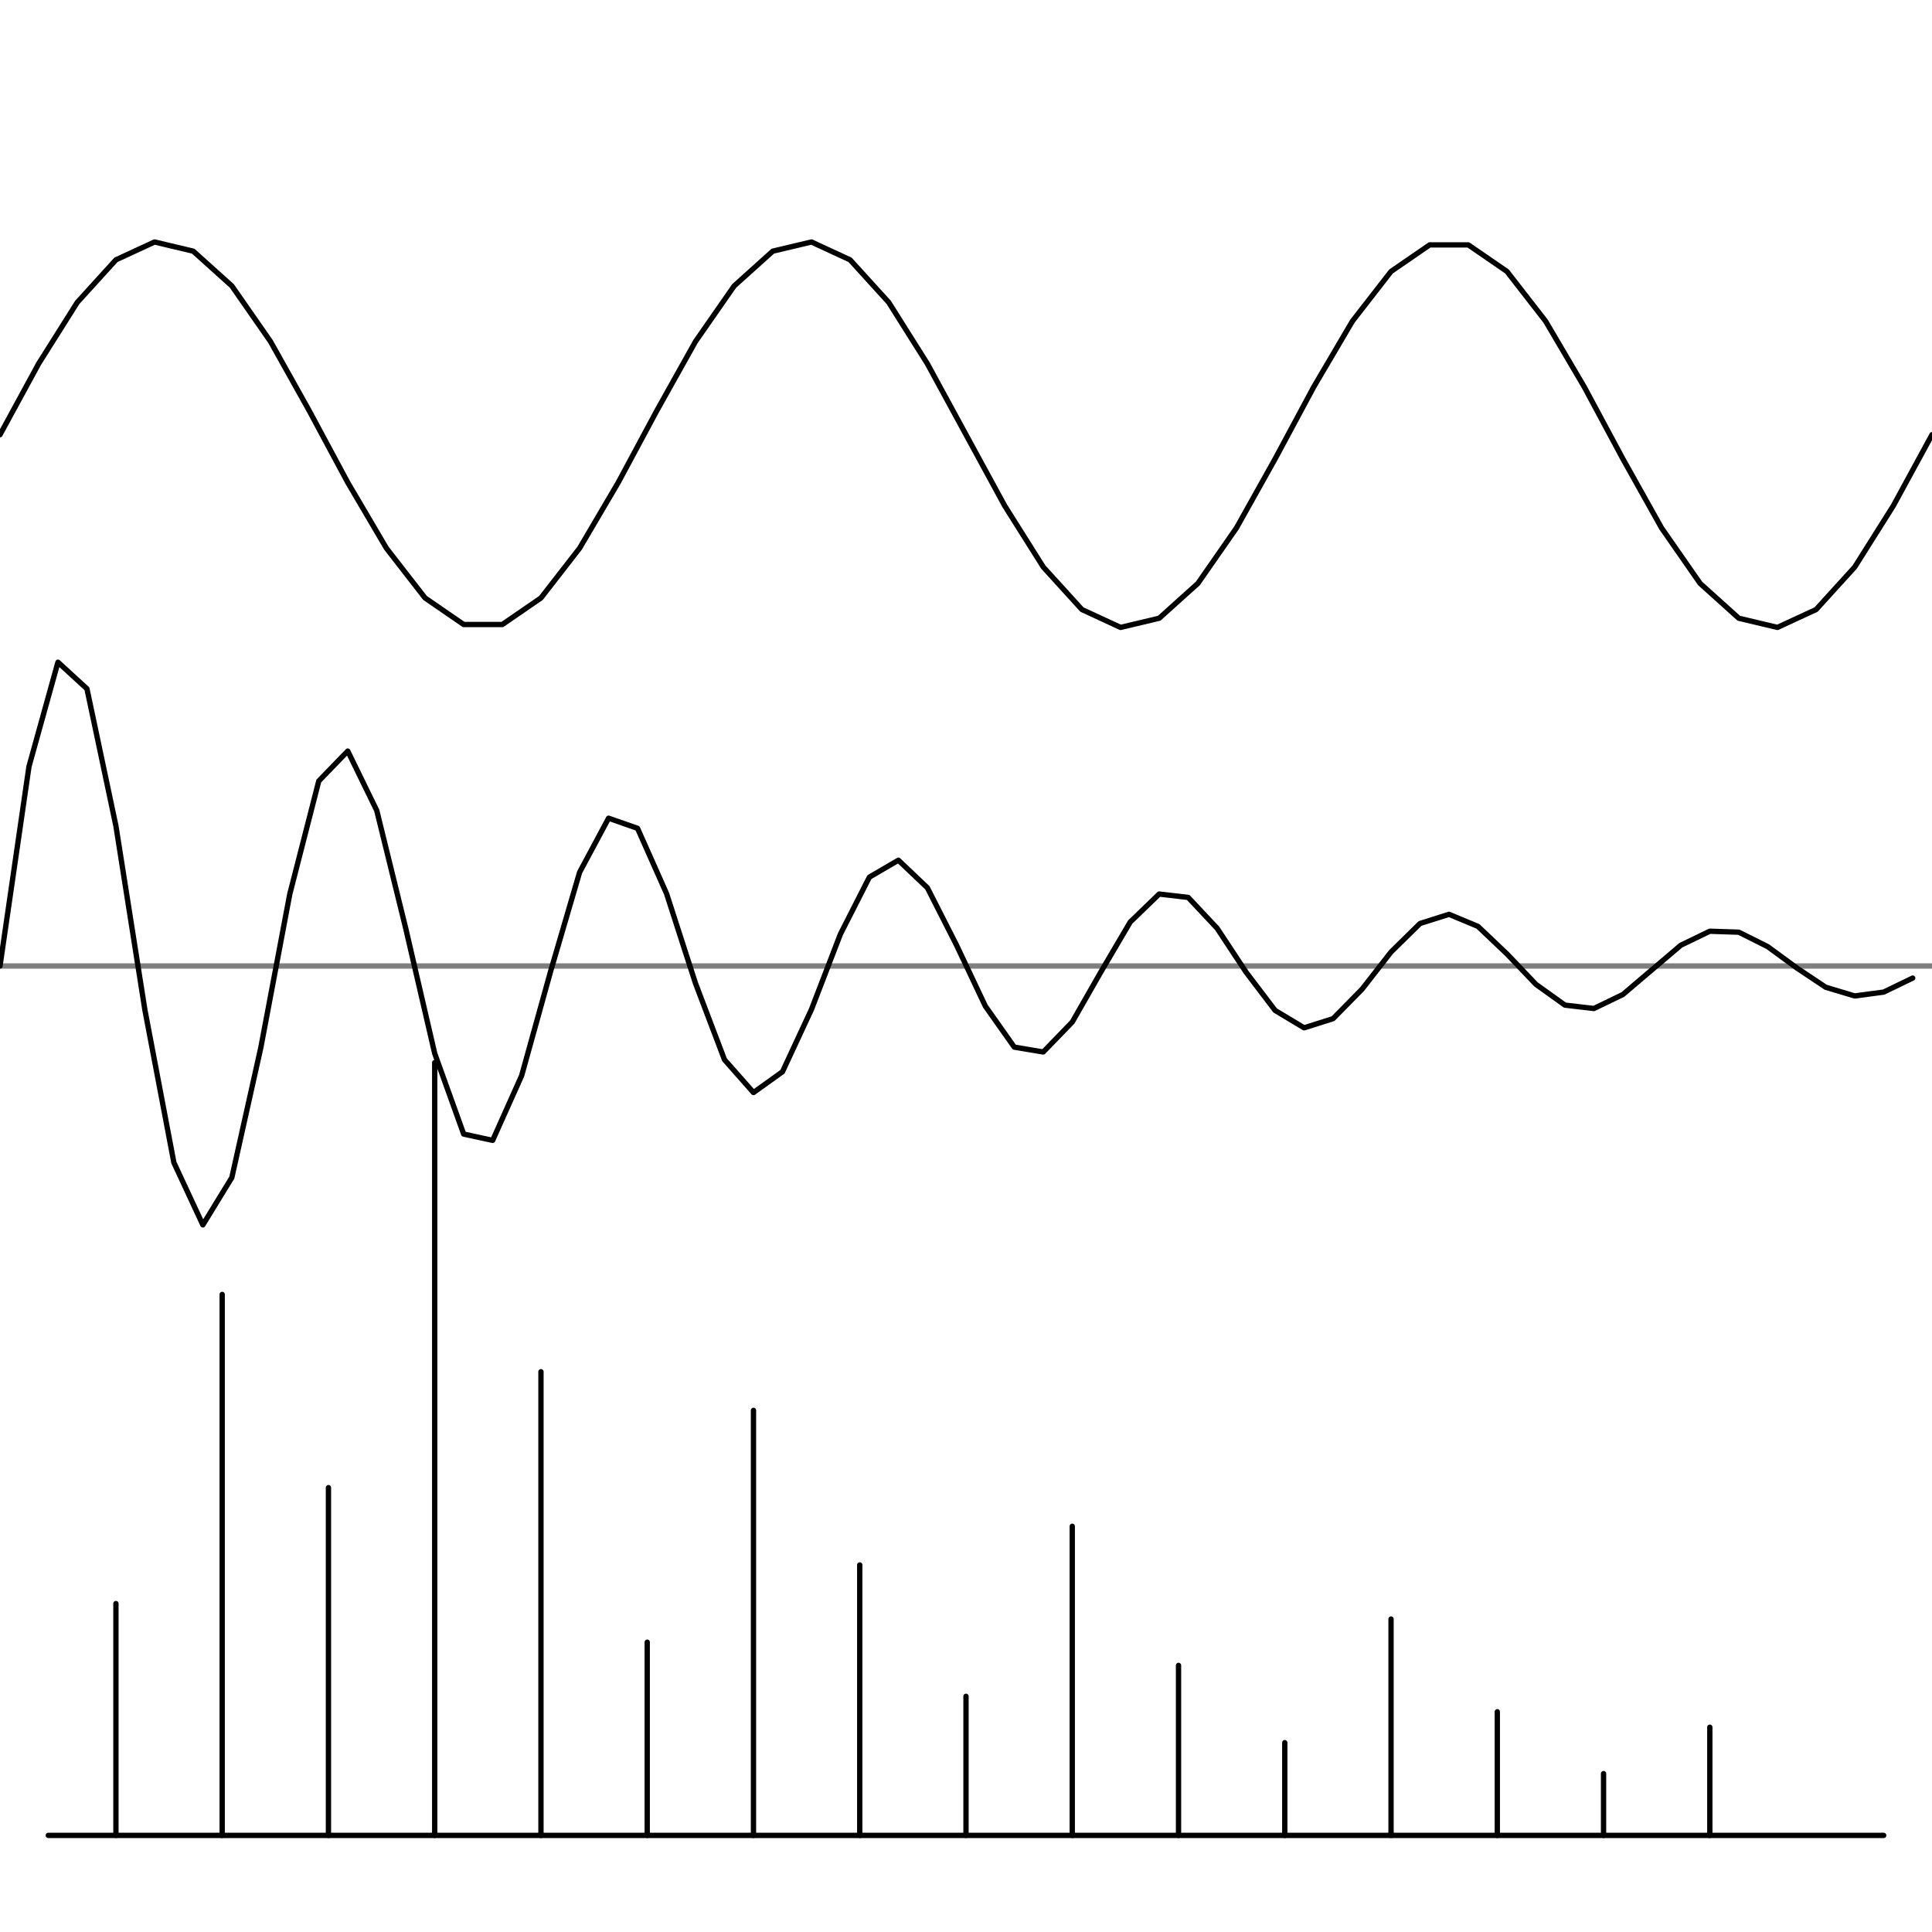
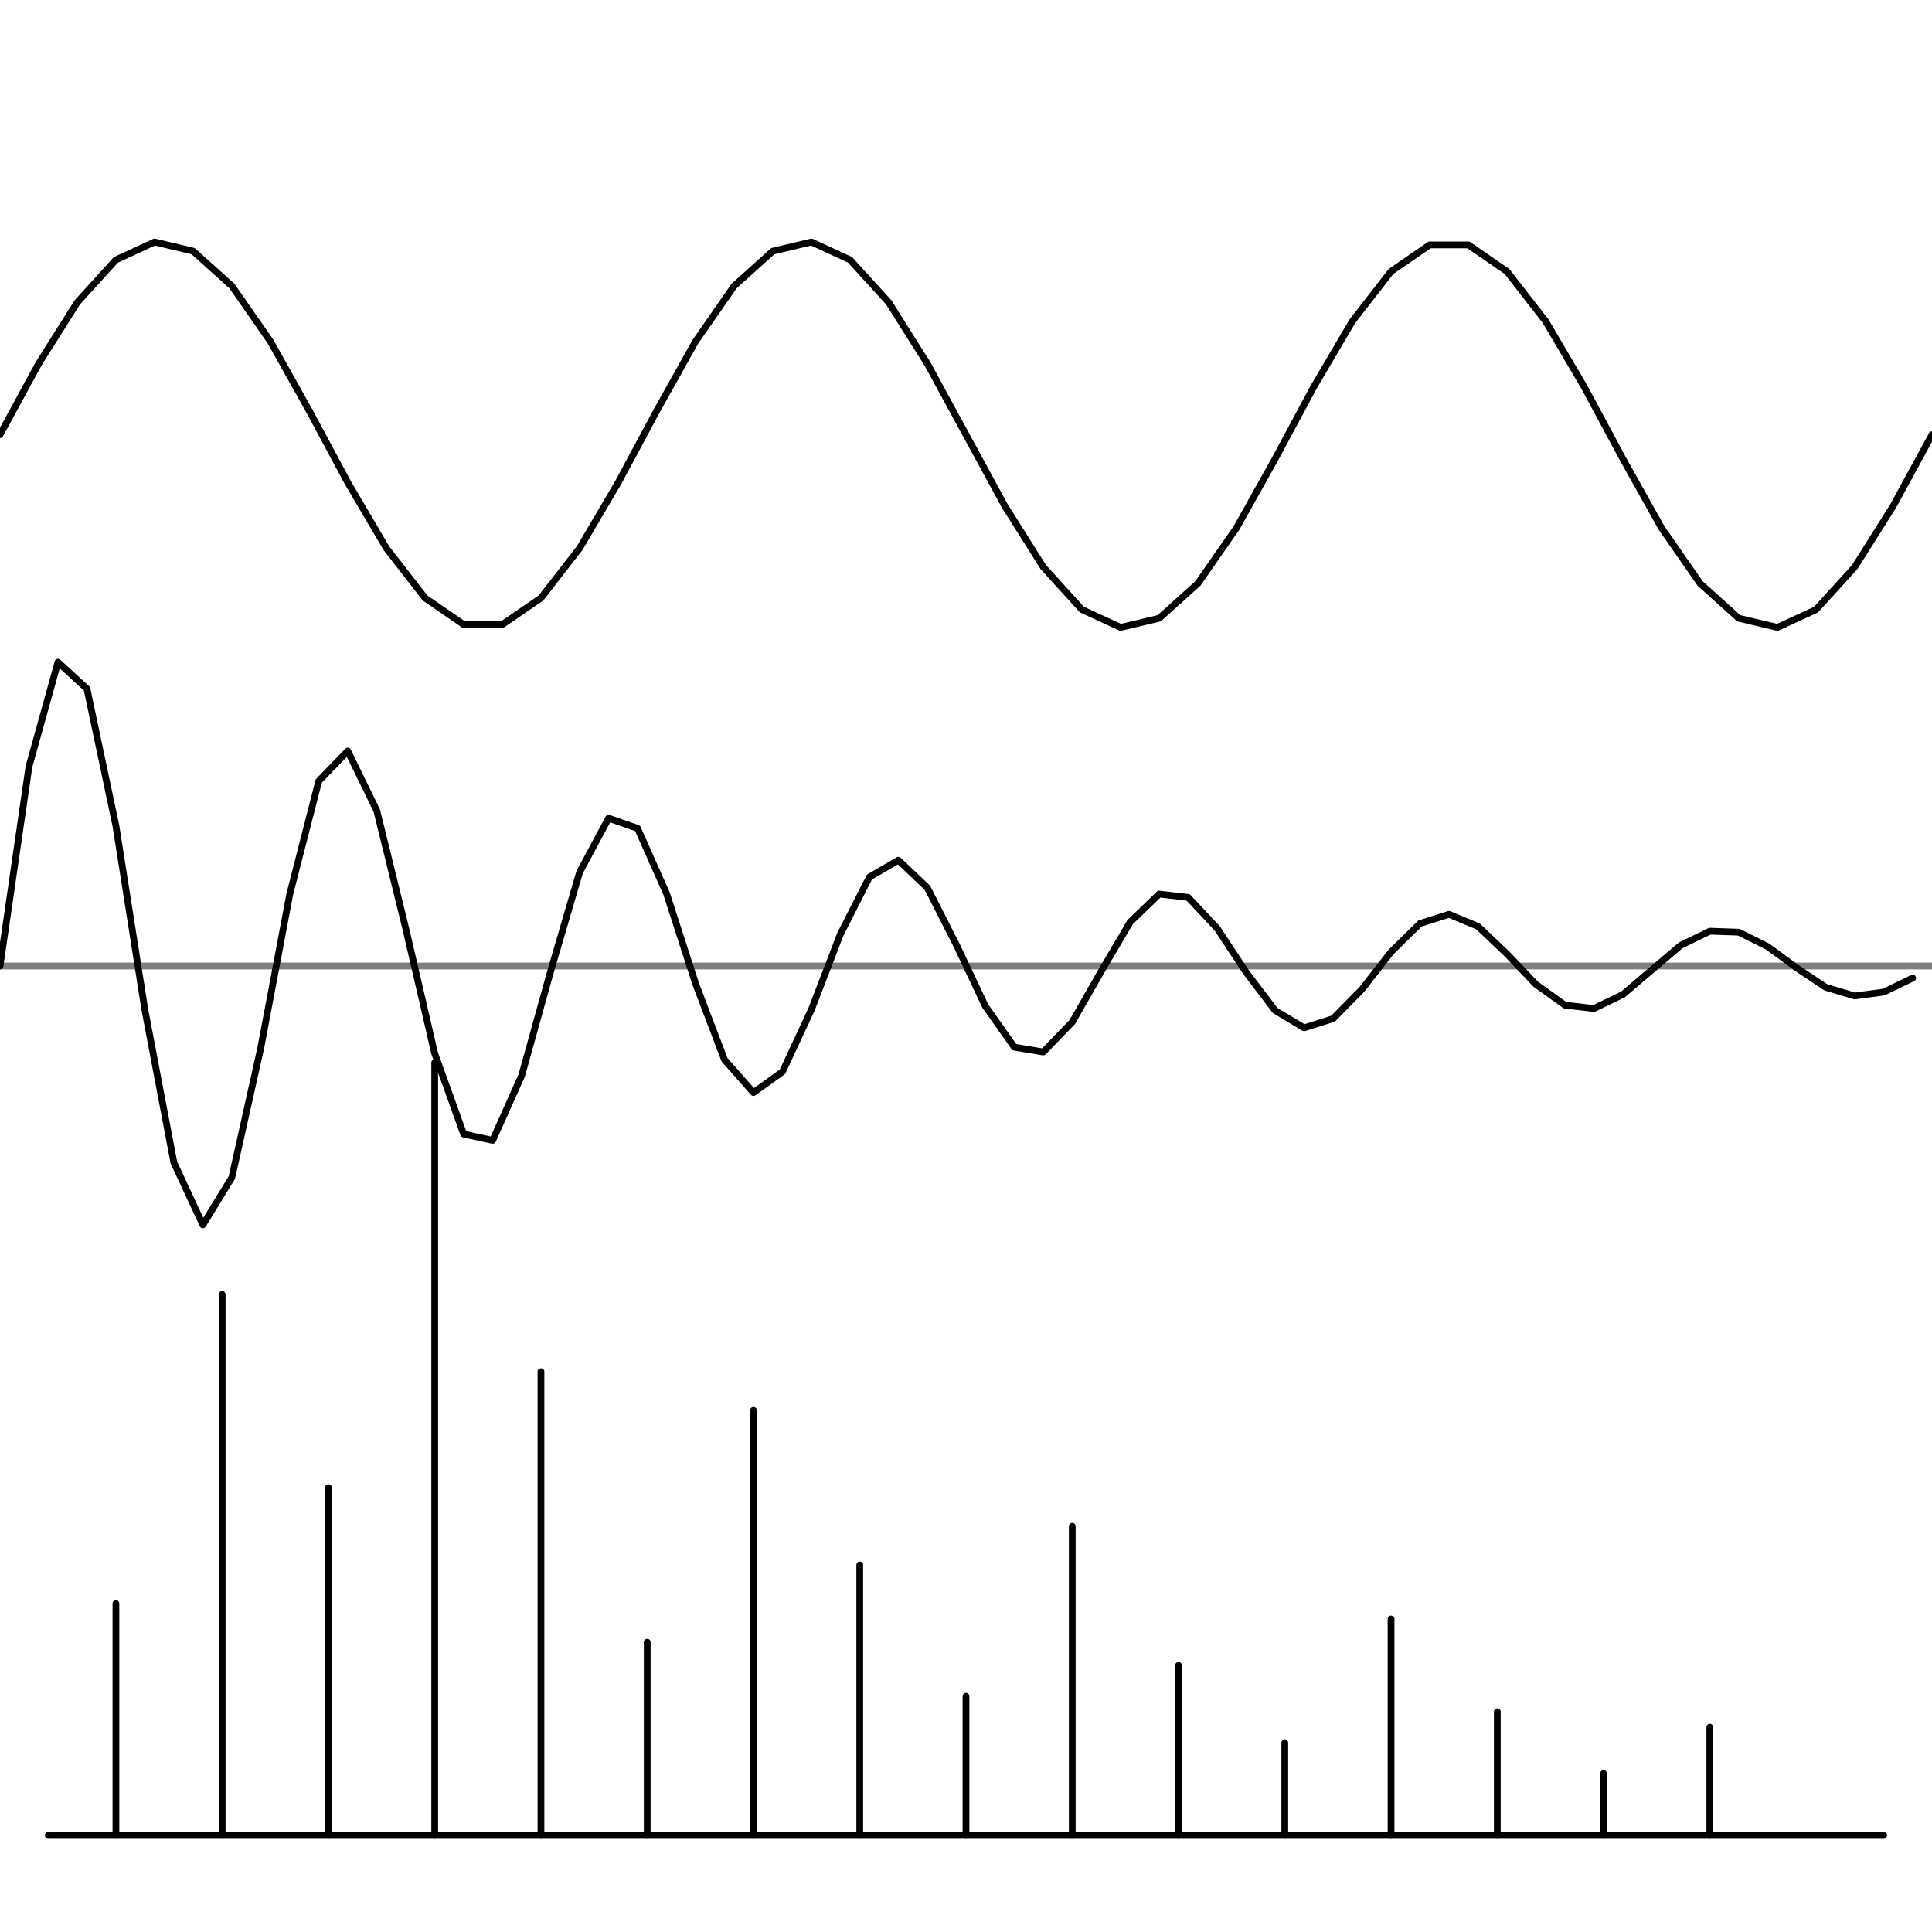
- <svg xmlns="http://www.w3.org/2000/svg" viewBox="0 0 400 400" fill="none" stroke="currentColor" stroke-width="1.1" stroke-linecap="round" stroke-linejoin="round">
+ <svg xmlns="http://www.w3.org/2000/svg" viewBox="0 0 400 400" fill="none" stroke="currentColor" stroke-width="1.4" stroke-linecap="round" stroke-linejoin="round">
  <path d="M0 90 L8 75.3 L16 62.6 L24 53.8 L32 50.1 L40 52.0 L48 59.2 L56 70.7 L64 85.0 L72 99.9 L80 113.5 L88 123.8 L96 129.3 L104 129.3 L112 123.8 L120 113.5 L128 99.9 L136 85.0 L144 70.7 L152 59.2 L160 52.0 L168 50.1 L176 53.8 L184 62.6 L192 75.3 L200 90.0 L208 104.7 L216 117.4 L224 126.2 L232 129.9 L240 128.0 L248 120.8 L256 109.3 L264 95.0 L272 80.1 L280 66.5 L288 56.2 L296 50.7 L304 50.7 L312 56.2 L320 66.5 L328 80.1 L336 95.0 L344 109.3 L352 120.8 L360 128.0 L368 129.9 L376 126.2 L384 117.4 L392 104.7 L400 90.0" />
  <path d="M0 200 L6 158.7 L12 137.1 L18 142.6 L24 171.0 L30 209.1 L36 240.7 L42 253.6 L48 243.8 L54 216.9 L60 185.1 L66 161.7 L72 155.5 L78 167.8 L84 192.2 L90 218.1 L96 234.8 L102 236.1 L108 222.7 L114 201.1 L120 180.6 L126 169.4 L132 171.5 L138 185.0 L144 203.6 L150 219.4 L156 226.2 L162 221.9 L168 209.0 L174 193.4 L180 181.6 L186 178.1 L192 183.8 L198 195.6 L204 208.3 L210 216.8 L216 217.8 L222 211.6 L228 201.1 L234 190.9 L240 185.1 L246 185.8 L252 192.2 L258 201.3 L264 209.2 L270 212.8 L276 210.9 L282 204.8 L288 197.1 L294 191.2 L300 189.3 L306 191.8 L312 197.5 L318 203.8 L324 208.1 L330 208.8 L336 205.9 L342 200.8 L348 195.7 L354 192.8 L360 193.0 L366 196.0 L372 200.4 L378 204.4 L384 206.2 L390 205.4 L396 202.5" />
  <path d="M0 200H400" opacity=".5" />
  <path d="M24 380V332.0" />
  <path d="M46 380V268.0" />
  <path d="M68 380V308.0" />
  <path d="M90 380V220.0" />
  <path d="M112 380V284.0" />
  <path d="M134 380V340.0" />
  <path d="M156 380V292.0" />
  <path d="M178 380V324.0" />
  <path d="M200 380V351.2" />
  <path d="M222 380V316.0" />
  <path d="M244 380V344.8" />
  <path d="M266 380V360.8" />
  <path d="M288 380V335.2" />
  <path d="M310 380V354.4" />
  <path d="M332 380V367.2" />
  <path d="M354 380V357.6" />
  <path d="M10 380H390" />
</svg>
